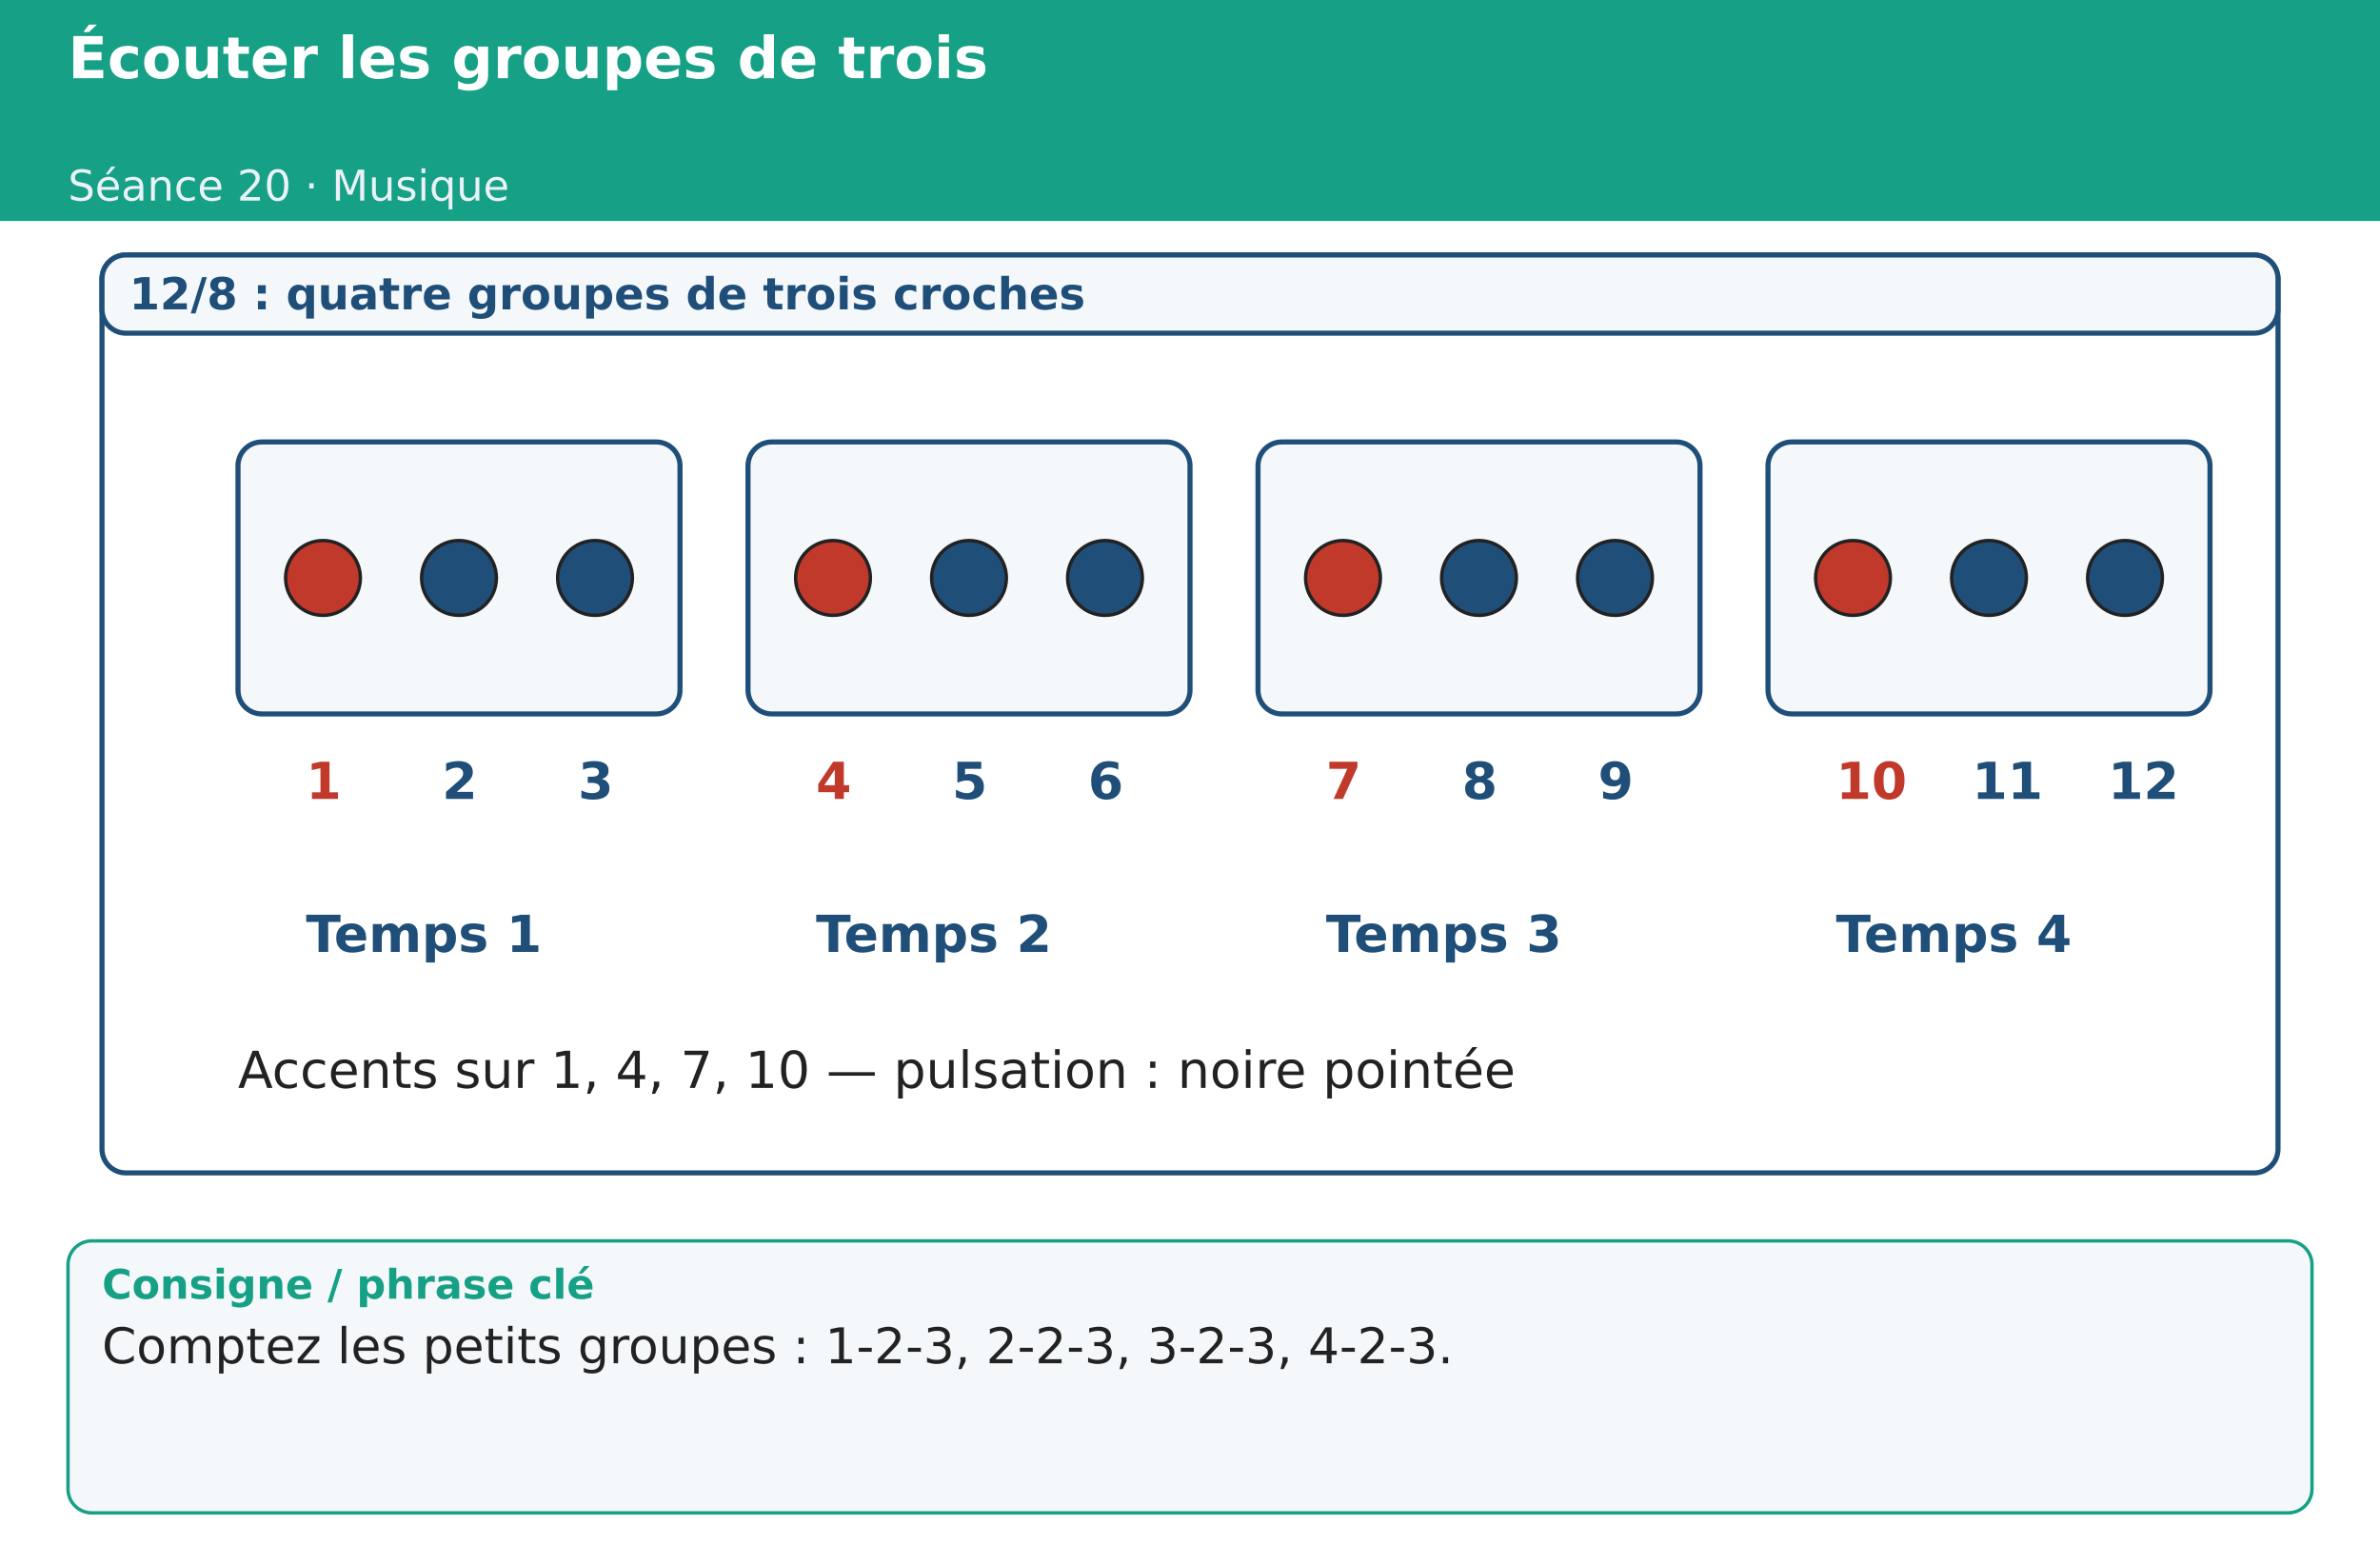
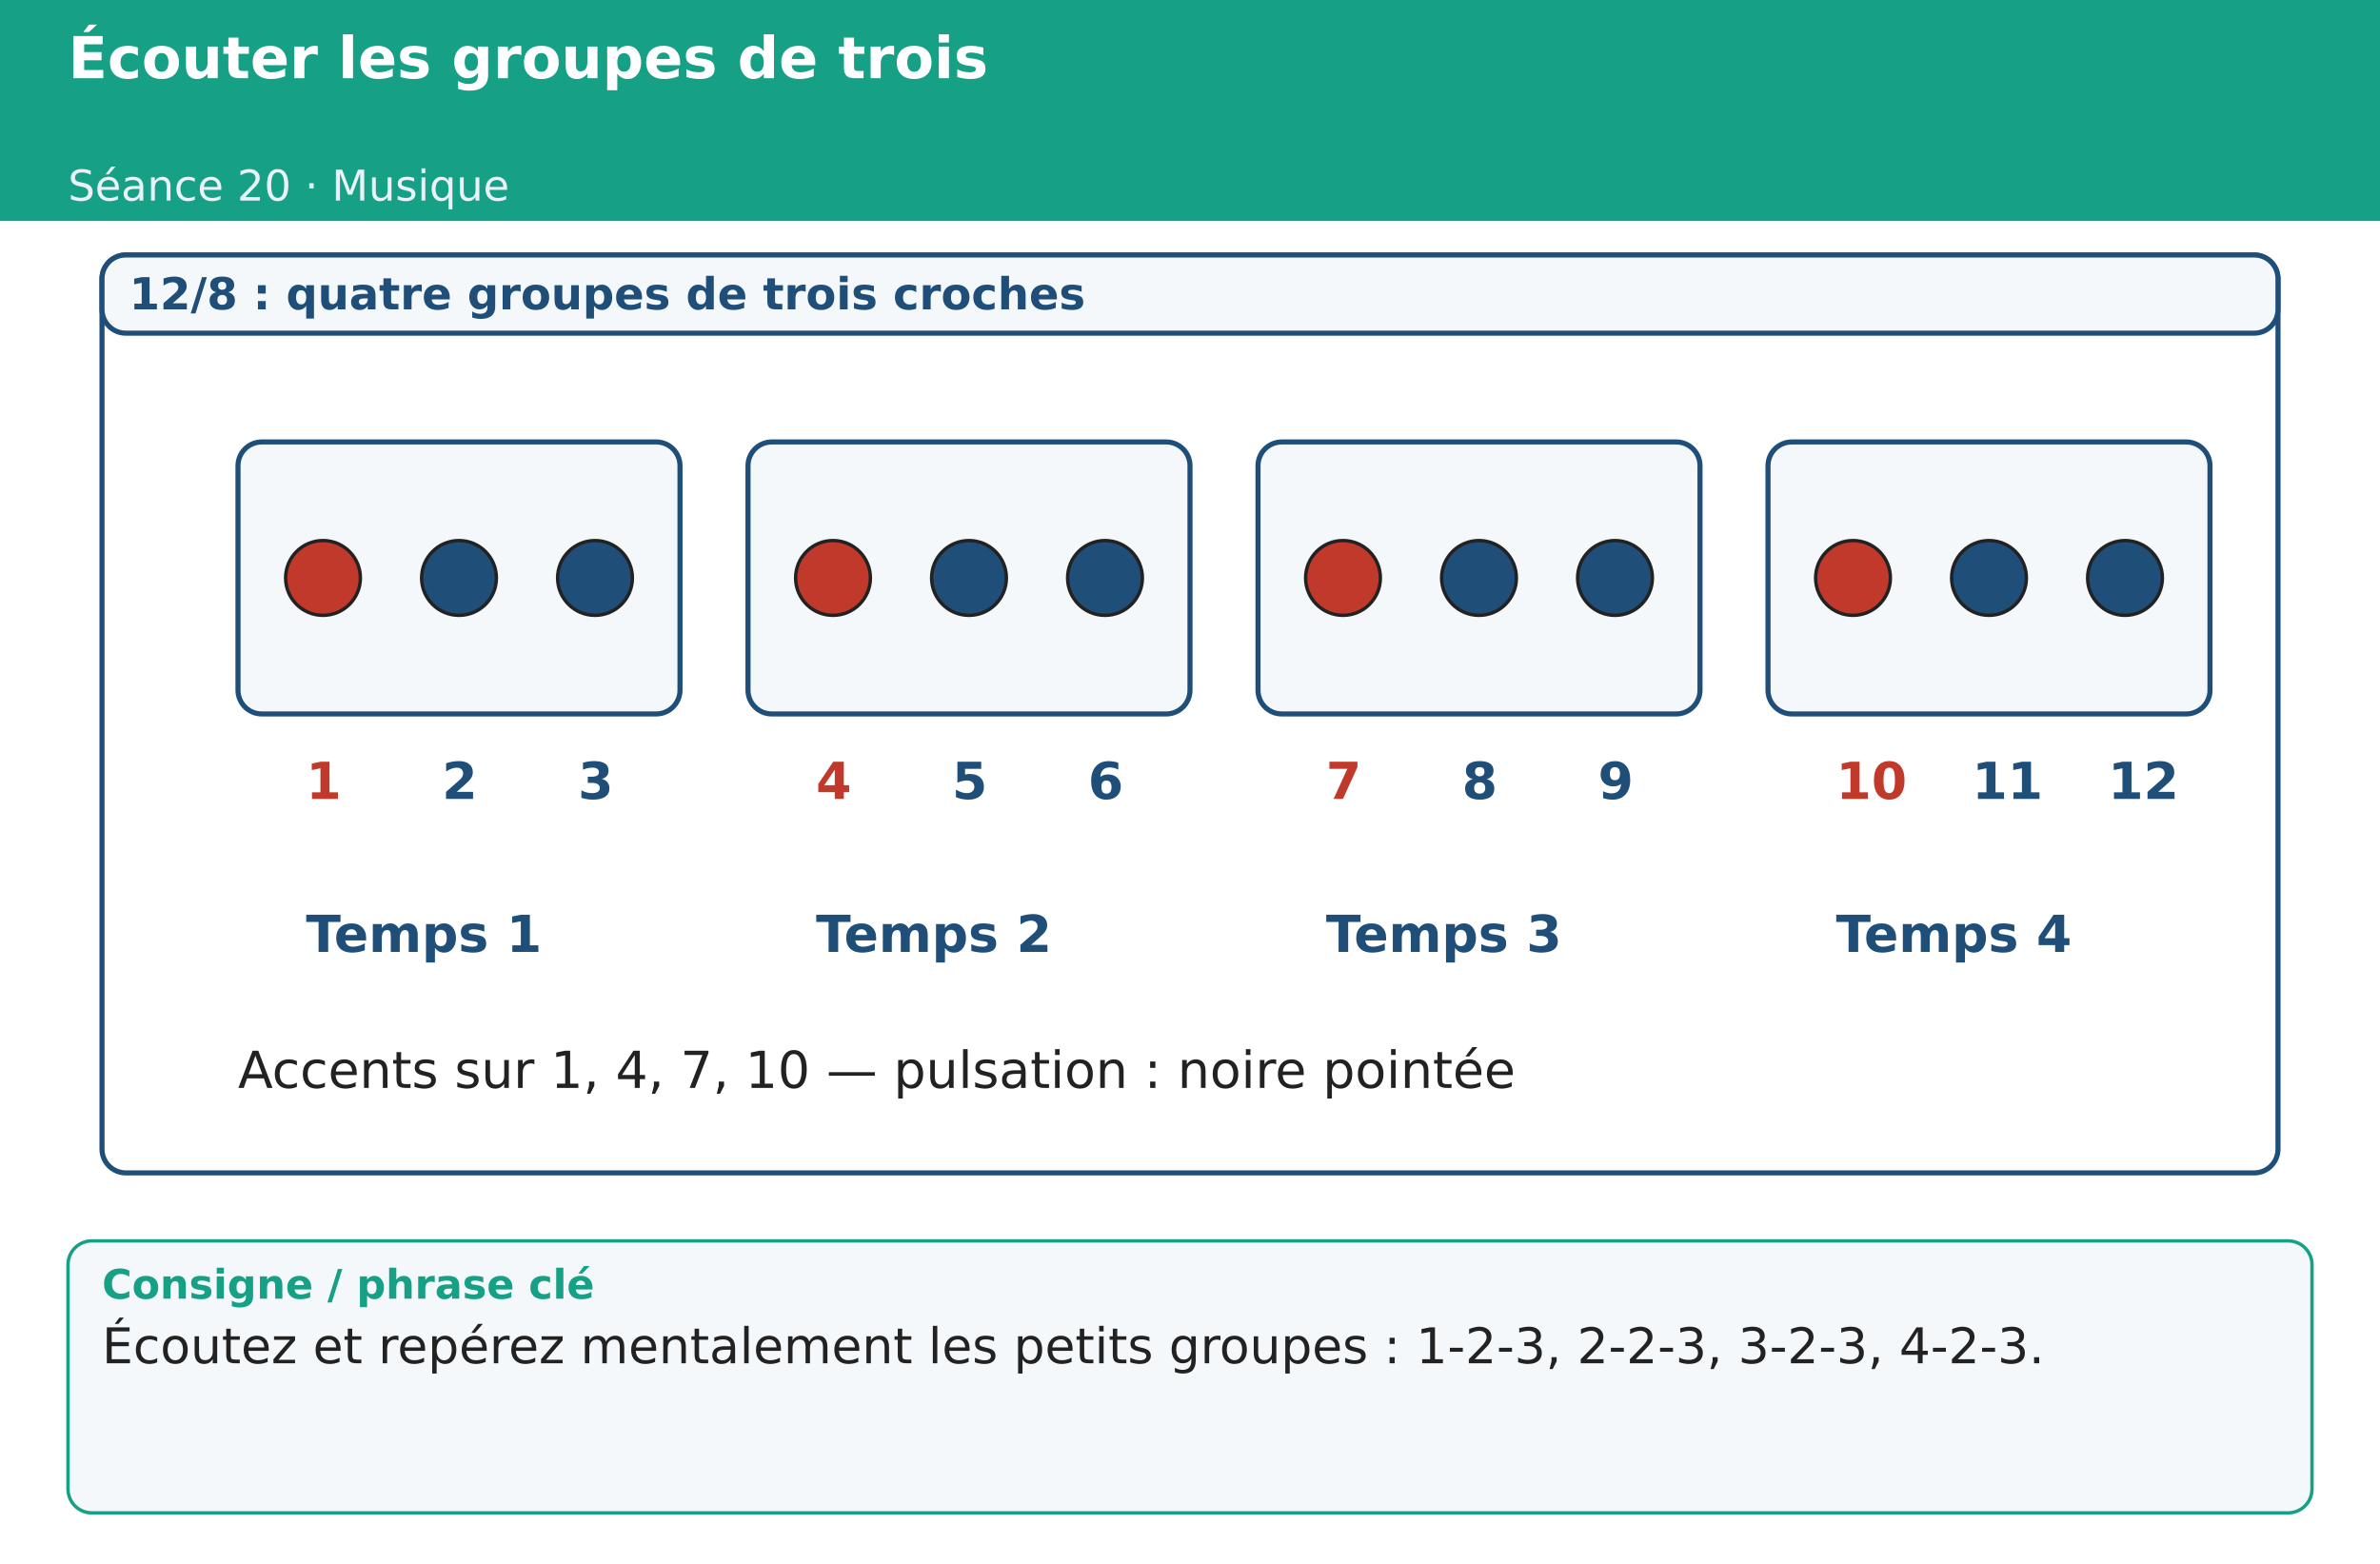
<svg xmlns="http://www.w3.org/2000/svg" width="1400" height="920" viewBox="0 0 1400 920">
  <defs>
    <marker id="arr" markerWidth="10" markerHeight="10" refX="8" refY="3" orient="auto">
      <path d="M0,0 L0,6 L9,3 z" fill="#C0392B" />
    </marker>
  </defs>
  <rect width="1400" height="920" fill="#fff" />
  <rect width="1400" height="130" fill="#16A085" />
  <text x="40" y="46" font-family="DejaVu Sans, Arial" font-size="34" font-weight="700" fill="#fff">Écouter les groupes de trois</text>
  <text x="40" y="118" font-family="DejaVu Sans, Arial" font-size="25" fill="#EAF2F8">Séance 20 · Musique</text>
  <rect x="60" y="150" width="1280" height="540" rx="14" fill="#fff" stroke="#1F4E79" stroke-width="3" />
  <rect x="60" y="150" width="1280" height="46" rx="14" fill="#F4F8FB" stroke="#1F4E79" stroke-width="3" />
  <text x="76" y="182" font-family="DejaVu Sans, Arial, sans-serif" font-size="26" font-weight="700" fill="#1F4E79" text-anchor="start">12/8 : quatre groupes de trois croches</text>
  <rect x="140" y="260" width="260" height="160" rx="14" fill="#F4F8FB" stroke="#1F4E79" stroke-width="3" />
  <circle cx="190" cy="340" r="22" fill="#C0392B" stroke="#222" stroke-width="2" />
  <text x="180" y="470" font-family="DejaVu Sans, Arial, sans-serif" font-size="30" font-weight="700" fill="#C0392B" text-anchor="start">1</text>
  <circle cx="270" cy="340" r="22" fill="#1F4E79" stroke="#222" stroke-width="2" />
  <text x="260" y="470" font-family="DejaVu Sans, Arial, sans-serif" font-size="30" font-weight="700" fill="#1F4E79" text-anchor="start">2</text>
  <circle cx="350" cy="340" r="22" fill="#1F4E79" stroke="#222" stroke-width="2" />
  <text x="340" y="470" font-family="DejaVu Sans, Arial, sans-serif" font-size="30" font-weight="700" fill="#1F4E79" text-anchor="start">3</text>
  <text x="180" y="560" font-family="DejaVu Sans, Arial, sans-serif" font-size="30" font-weight="700" fill="#1F4E79" text-anchor="start">Temps 1</text>
  <rect x="440" y="260" width="260" height="160" rx="14" fill="#F4F8FB" stroke="#1F4E79" stroke-width="3" />
  <circle cx="490" cy="340" r="22" fill="#C0392B" stroke="#222" stroke-width="2" />
  <text x="480" y="470" font-family="DejaVu Sans, Arial, sans-serif" font-size="30" font-weight="700" fill="#C0392B" text-anchor="start">4</text>
  <circle cx="570" cy="340" r="22" fill="#1F4E79" stroke="#222" stroke-width="2" />
  <text x="560" y="470" font-family="DejaVu Sans, Arial, sans-serif" font-size="30" font-weight="700" fill="#1F4E79" text-anchor="start">5</text>
  <circle cx="650" cy="340" r="22" fill="#1F4E79" stroke="#222" stroke-width="2" />
  <text x="640" y="470" font-family="DejaVu Sans, Arial, sans-serif" font-size="30" font-weight="700" fill="#1F4E79" text-anchor="start">6</text>
  <text x="480" y="560" font-family="DejaVu Sans, Arial, sans-serif" font-size="30" font-weight="700" fill="#1F4E79" text-anchor="start">Temps 2</text>
  <rect x="740" y="260" width="260" height="160" rx="14" fill="#F4F8FB" stroke="#1F4E79" stroke-width="3" />
  <circle cx="790" cy="340" r="22" fill="#C0392B" stroke="#222" stroke-width="2" />
  <text x="780" y="470" font-family="DejaVu Sans, Arial, sans-serif" font-size="30" font-weight="700" fill="#C0392B" text-anchor="start">7</text>
  <circle cx="870" cy="340" r="22" fill="#1F4E79" stroke="#222" stroke-width="2" />
  <text x="860" y="470" font-family="DejaVu Sans, Arial, sans-serif" font-size="30" font-weight="700" fill="#1F4E79" text-anchor="start">8</text>
  <circle cx="950" cy="340" r="22" fill="#1F4E79" stroke="#222" stroke-width="2" />
  <text x="940" y="470" font-family="DejaVu Sans, Arial, sans-serif" font-size="30" font-weight="700" fill="#1F4E79" text-anchor="start">9</text>
  <text x="780" y="560" font-family="DejaVu Sans, Arial, sans-serif" font-size="30" font-weight="700" fill="#1F4E79" text-anchor="start">Temps 3</text>
  <rect x="1040" y="260" width="260" height="160" rx="14" fill="#F4F8FB" stroke="#1F4E79" stroke-width="3" />
  <circle cx="1090" cy="340" r="22" fill="#C0392B" stroke="#222" stroke-width="2" />
  <text x="1080" y="470" font-family="DejaVu Sans, Arial, sans-serif" font-size="30" font-weight="700" fill="#C0392B" text-anchor="start">10</text>
  <circle cx="1170" cy="340" r="22" fill="#1F4E79" stroke="#222" stroke-width="2" />
  <text x="1160" y="470" font-family="DejaVu Sans, Arial, sans-serif" font-size="30" font-weight="700" fill="#1F4E79" text-anchor="start">11</text>
  <circle cx="1250" cy="340" r="22" fill="#1F4E79" stroke="#222" stroke-width="2" />
  <text x="1240" y="470" font-family="DejaVu Sans, Arial, sans-serif" font-size="30" font-weight="700" fill="#1F4E79" text-anchor="start">12</text>
  <text x="1080" y="560" font-family="DejaVu Sans, Arial, sans-serif" font-size="30" font-weight="700" fill="#1F4E79" text-anchor="start">Temps 4</text>
  <text x="140" y="640" font-family="DejaVu Sans, Arial, sans-serif" font-size="30" font-weight="400" fill="#222" text-anchor="start">Accents sur 1, 4, 7, 10 — pulsation : noire pointée</text>
  <rect x="40" y="730" width="1320" height="160" rx="14" fill="#F4F8FB" stroke="#16A085" stroke-width="2" />
  <text x="60" y="764" font-family="DejaVu Sans, Arial" font-size="24" font-weight="700" fill="#16A085">Consigne / phrase clé</text>
-   <text x="60" y="802" font-family="DejaVu Sans, Arial" font-size="29" fill="#222">Comptez les petits groupes : 1-2-3, 2-2-3, 3-2-3, 4-2-3.</text>
+   <text x="60" y="802" font-family="DejaVu Sans, Arial" font-size="29" fill="#222">Écoutez et repérez mentalement les petits groupes : 1-2-3, 2-2-3, 3-2-3, 4-2-3.</text>
</svg>
